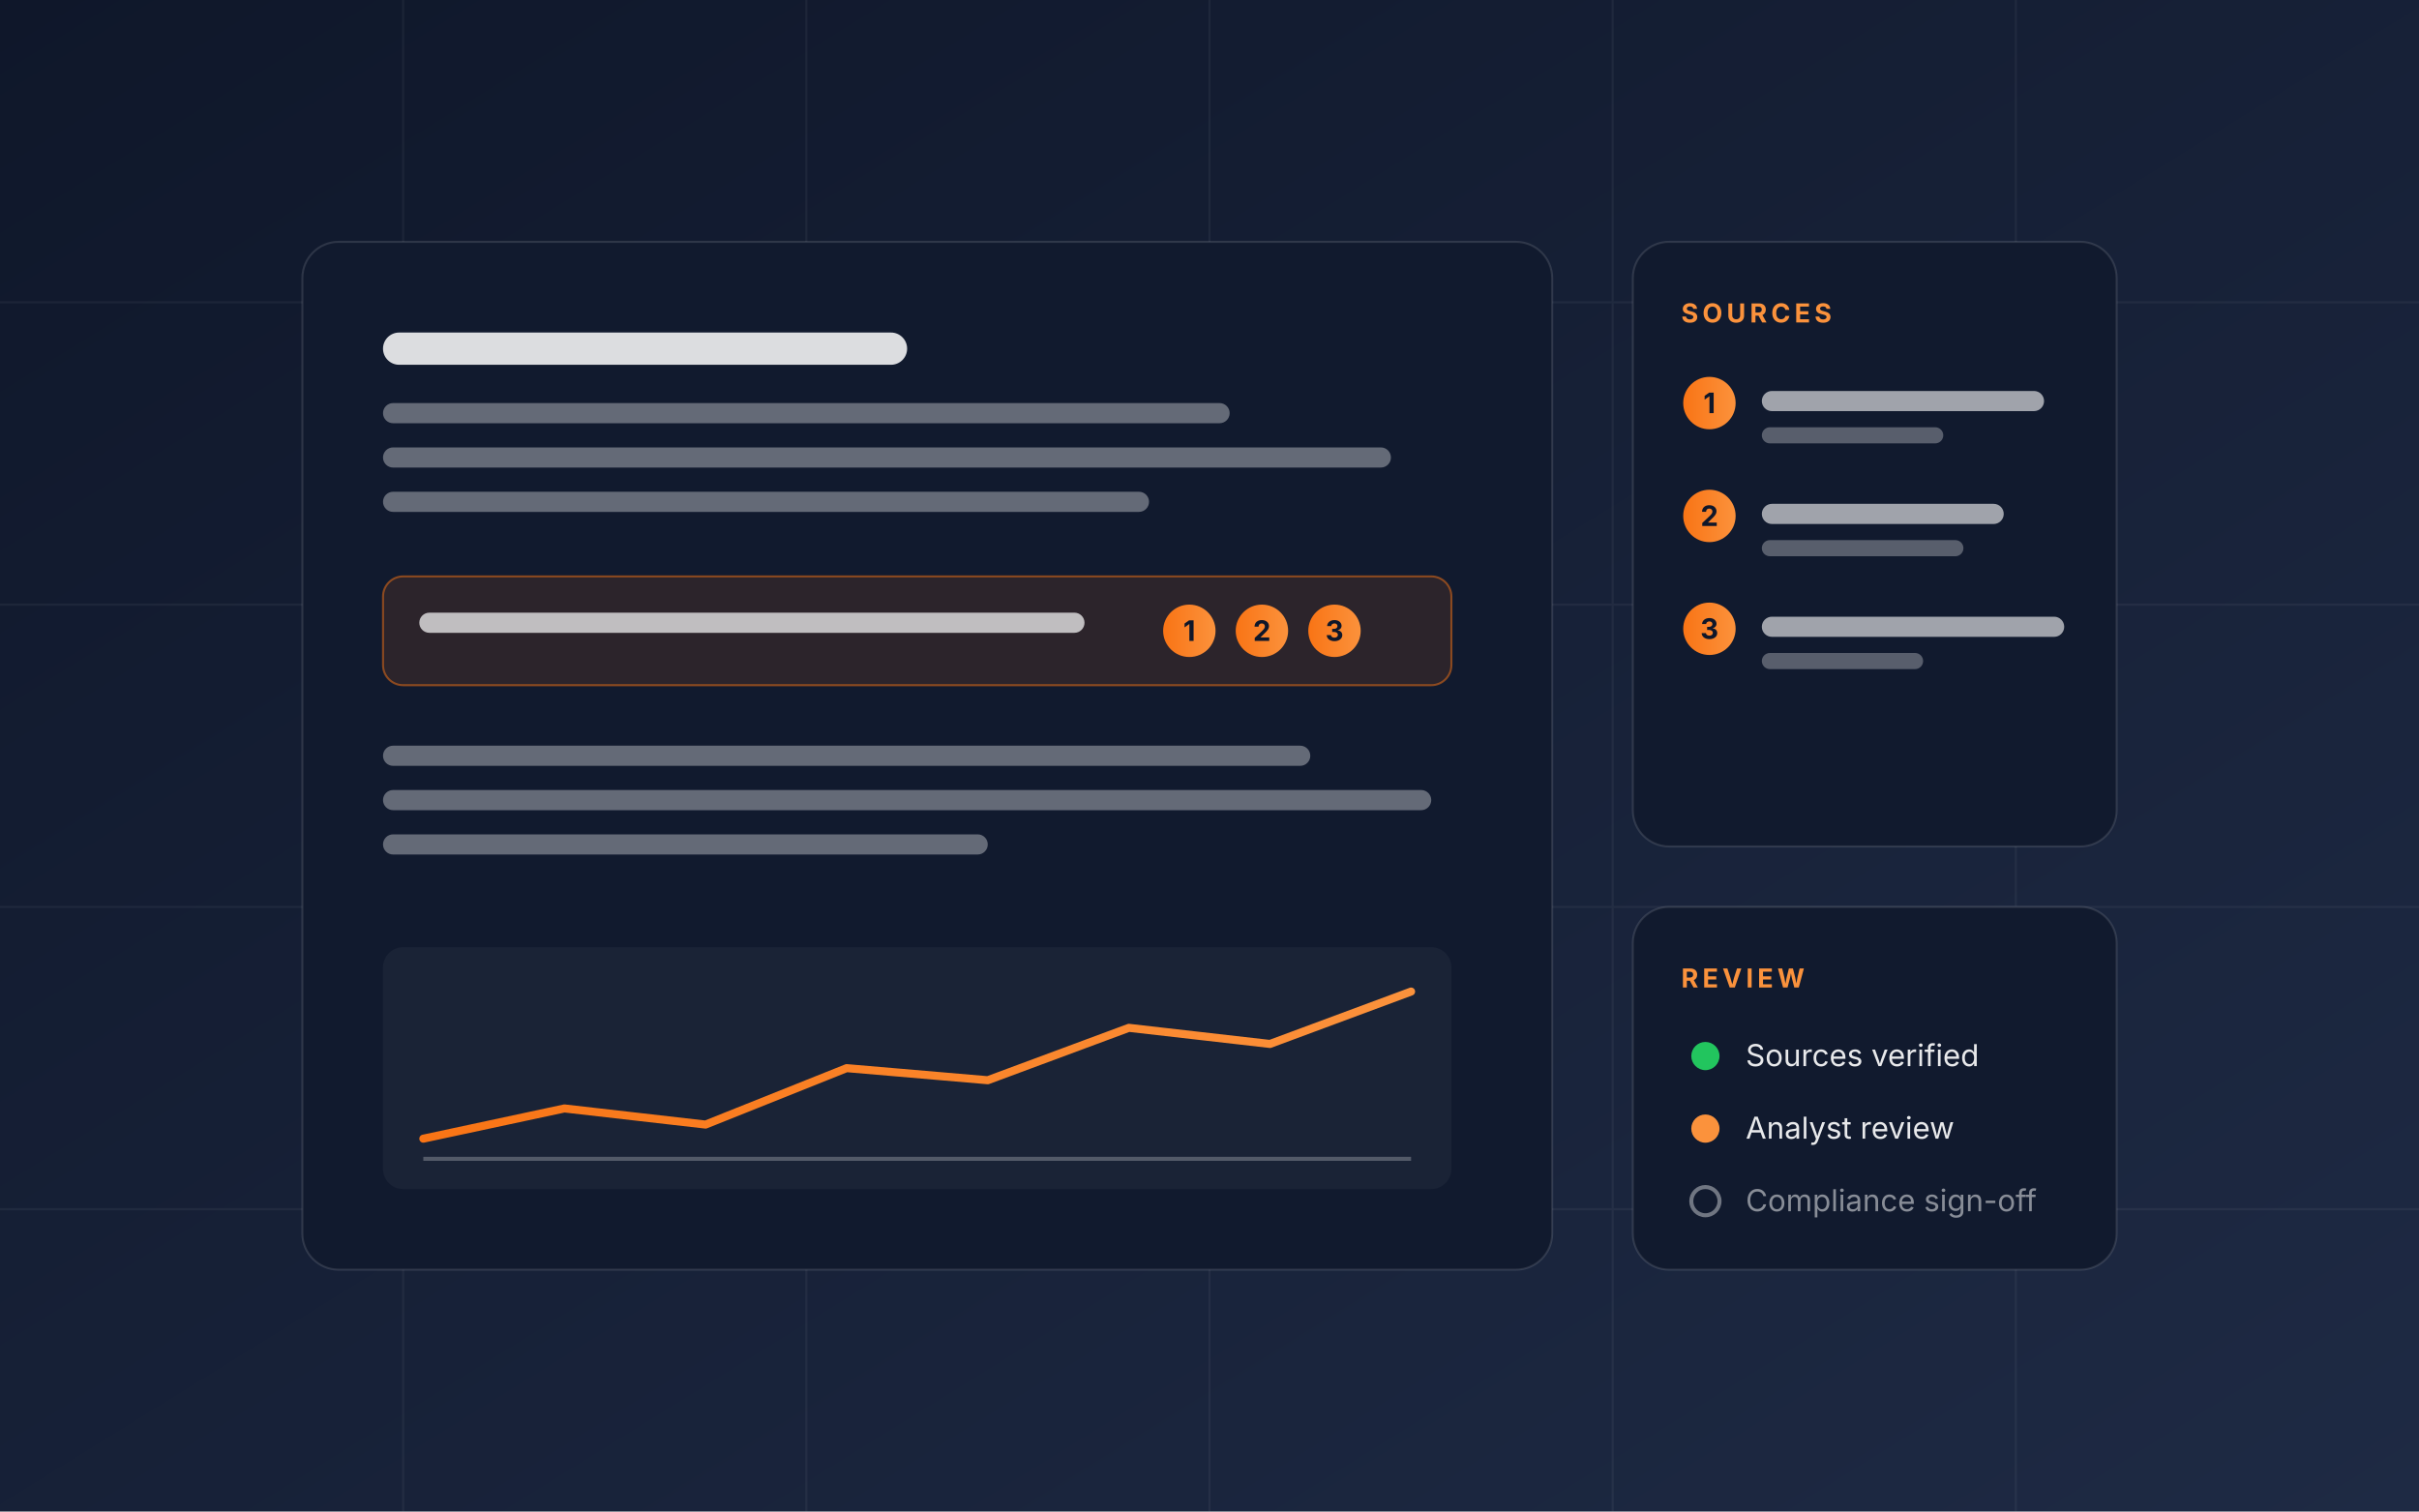
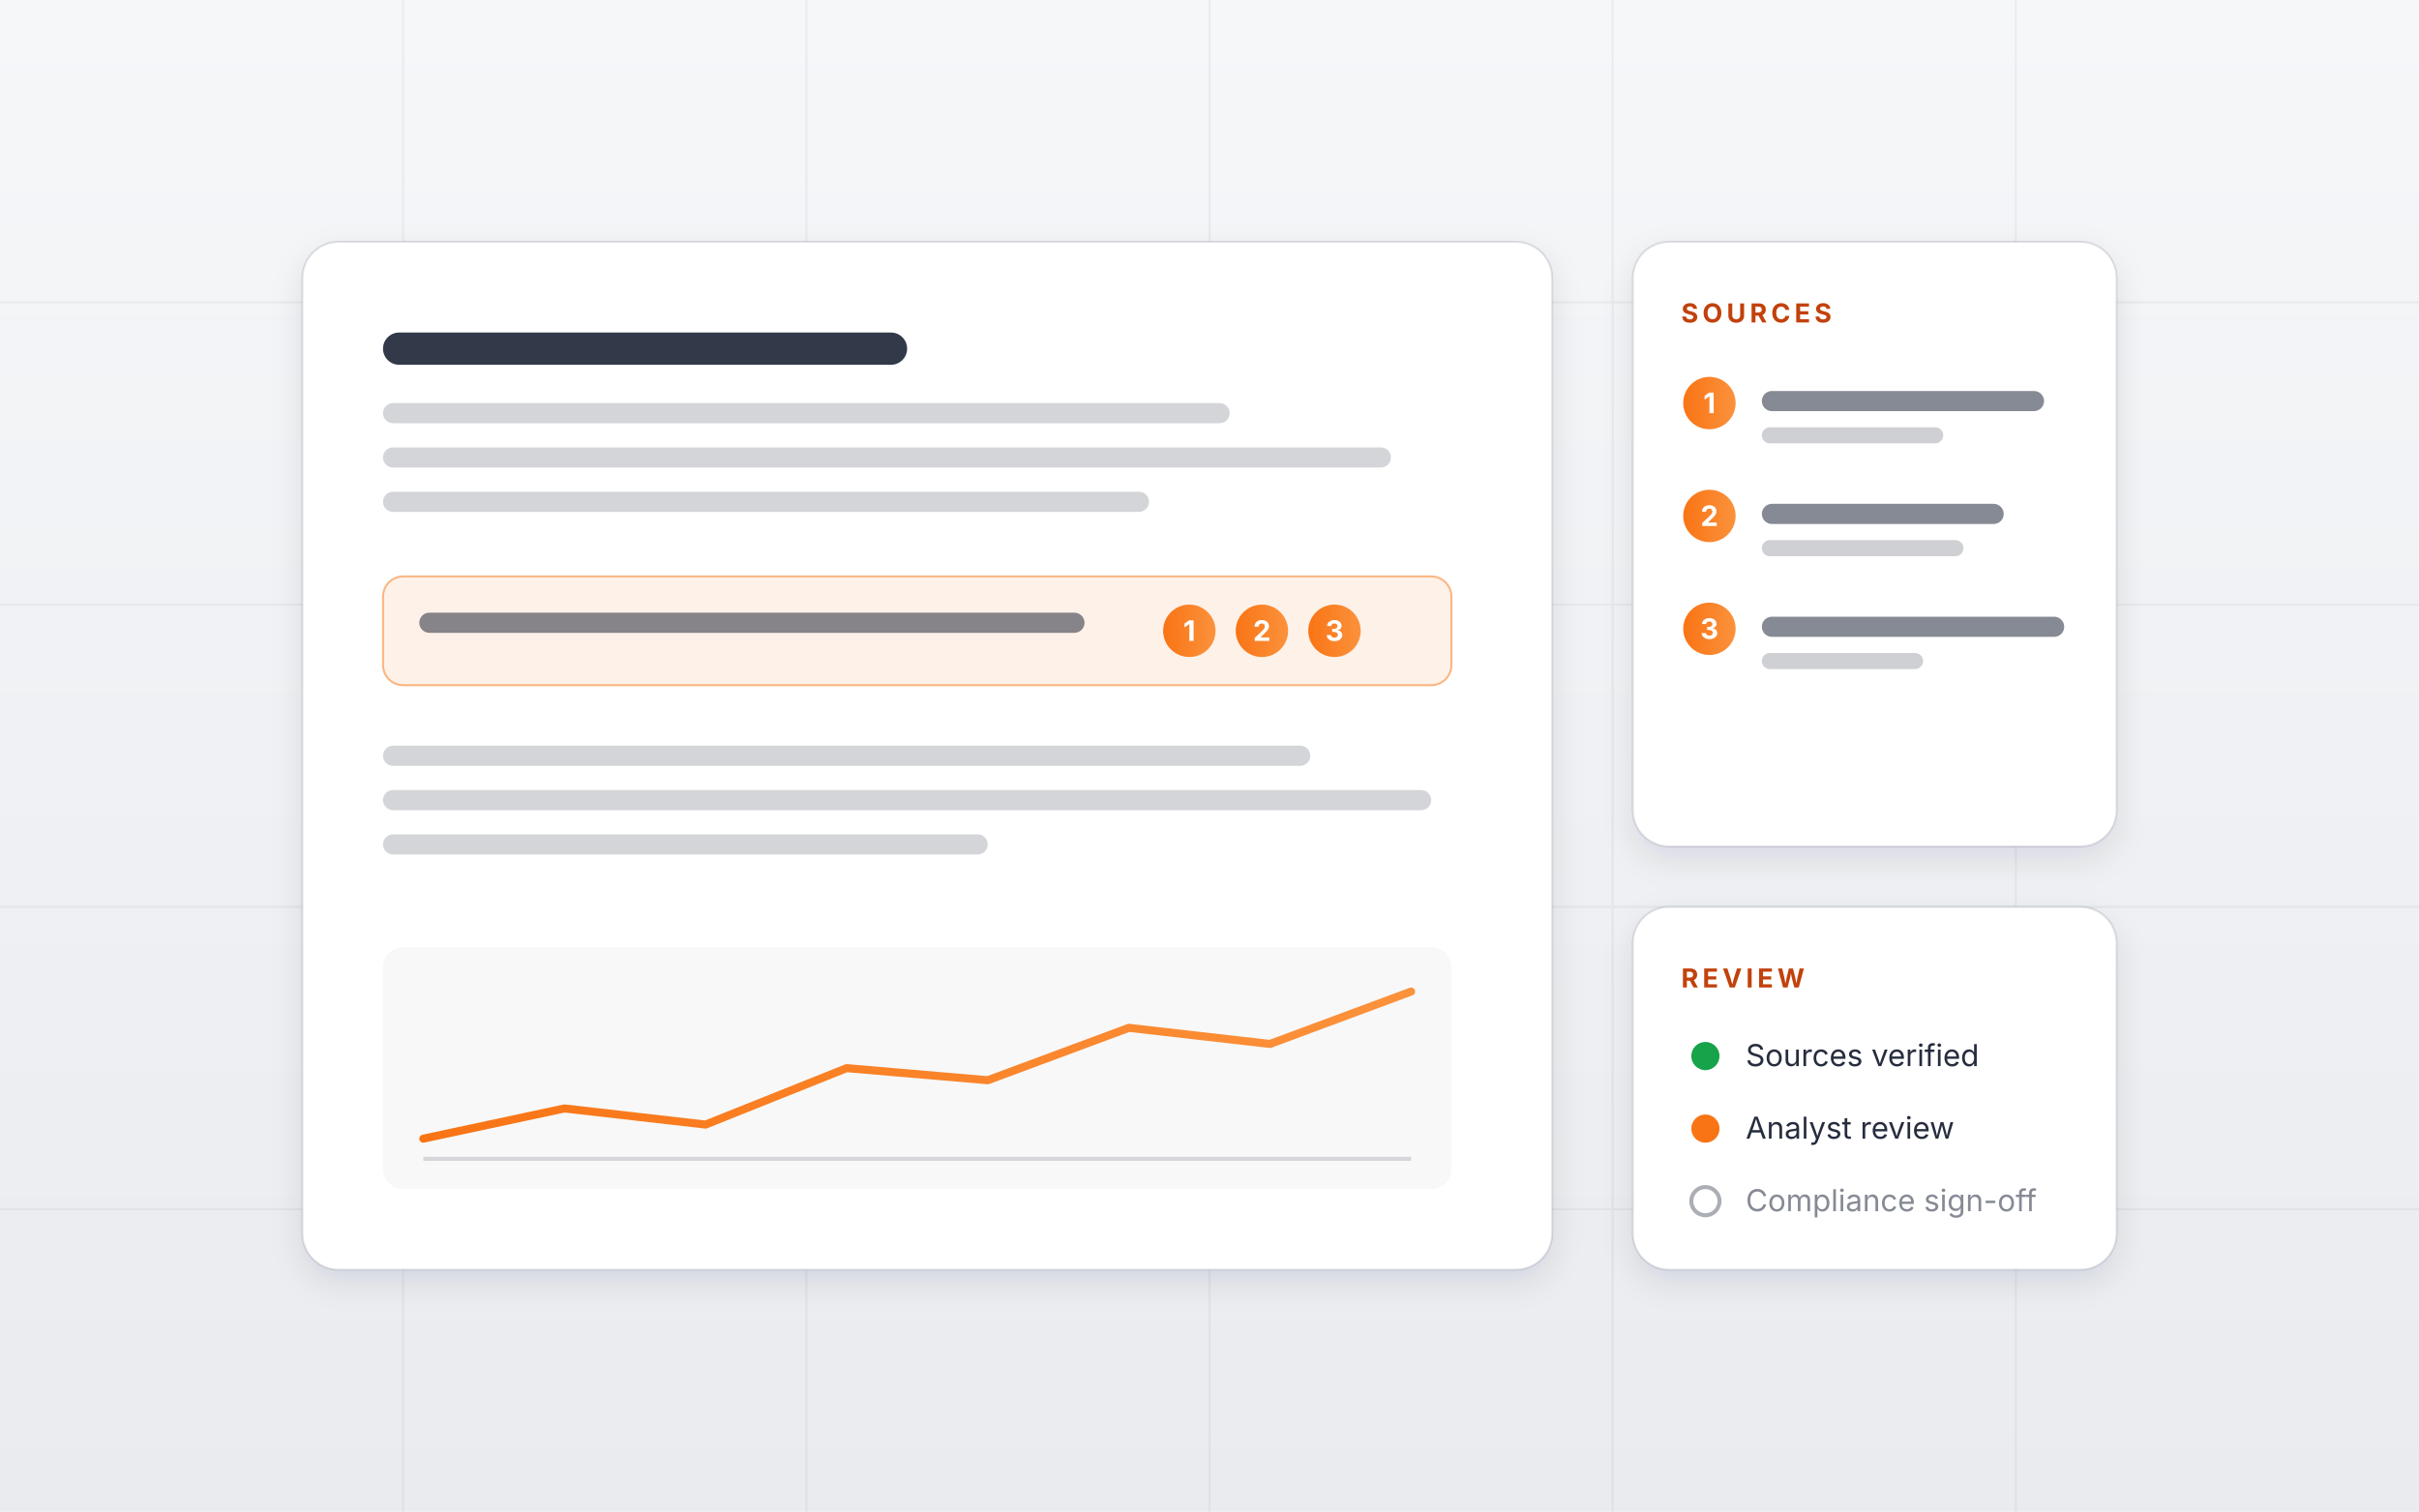
<svg xmlns="http://www.w3.org/2000/svg" viewBox="0 0 1200 750" width="1200" height="750" role="img" aria-labelledby="t">
  <defs>
-     <linearGradient id="bg" x1="0" y1="0" x2="1" y2="1">
-       <stop offset="0" stop-color="#0f172a" />
-       <stop offset="1" stop-color="#1e2a44" />
+     <linearGradient id="bg" x1="0" y1="0" x2="0" y2="1">
+       <stop offset="0" stop-color="#f6f7f9" />
+       <stop offset="1" stop-color="#e9ebef" />
    </linearGradient>
    <linearGradient id="acc" x1="0" y1="0" x2="1" y2="0">
      <stop offset="0" stop-color="#f97415" />
      <stop offset="1" stop-color="#fb923c" />
    </linearGradient>
+     <filter id="shadow" x="-10%" y="-10%" width="120%" height="130%">
+       <feDropShadow dx="0" dy="6" stdDeviation="8" flood-color="#0f172a" flood-opacity="0.10" />
+     </filter>
  </defs>
  <rect width="1200" height="750" fill="url(#bg)" />
-   <g stroke="#ffffff" stroke-opacity="0.05">
+   <g stroke="#0f172a" stroke-opacity="0.05">
    <path d="M0 150H1200M0 300H1200M0 450H1200M0 600H1200M200 0V750M400 0V750M600 0V750M800 0V750M1000 0V750" />
  </g>
-   <rect x="150" y="120" width="620" height="510" rx="18" fill="#111a2e" stroke="#ffffff" stroke-opacity="0.12" />
-   <rect x="190" y="165" width="260" height="16" rx="8" fill="#ffffff" fill-opacity="0.85" />
-   <rect x="190" y="200" width="420" height="10" rx="5" fill="#ffffff" fill-opacity="0.35" />
-   <rect x="190" y="222" width="500" height="10" rx="5" fill="#ffffff" fill-opacity="0.35" />
-   <rect x="190" y="244" width="380" height="10" rx="5" fill="#ffffff" fill-opacity="0.35" />
-   <rect x="190" y="286" width="530" height="54" rx="10" fill="#f97415" fill-opacity="0.12" stroke="#f97415" stroke-opacity="0.5" />
-   <rect x="208" y="304" width="330" height="10" rx="5" fill="#ffffff" fill-opacity="0.7" />
-   <g font-family="Inter, Arial, sans-serif" font-size="14" font-weight="700" fill="#0f172a">
+   <g filter="url(#shadow)">
+     <rect x="150" y="120" width="620" height="510" rx="18" fill="#ffffff" stroke="#0f172a" stroke-opacity="0.12" />
+     <rect x="810" y="120" width="240" height="300" rx="18" fill="#ffffff" stroke="#0f172a" stroke-opacity="0.12" />
+     <rect x="810" y="450" width="240" height="180" rx="18" fill="#ffffff" stroke="#0f172a" stroke-opacity="0.12" />
+   </g>
+   <rect x="190" y="165" width="260" height="16" rx="8" fill="#0f172a" fill-opacity="0.85" />
+   <rect x="190" y="200" width="420" height="10" rx="5" fill="#0f172a" fill-opacity="0.18" />
+   <rect x="190" y="222" width="500" height="10" rx="5" fill="#0f172a" fill-opacity="0.18" />
+   <rect x="190" y="244" width="380" height="10" rx="5" fill="#0f172a" fill-opacity="0.18" />
+   <rect x="190" y="286" width="530" height="54" rx="10" fill="#f97415" fill-opacity="0.10" stroke="#f97415" stroke-opacity="0.5" />
+   <rect x="208" y="304" width="330" height="10" rx="5" fill="#0f172a" fill-opacity="0.5" />
+   <g font-family="Inter, Arial, sans-serif" font-size="14" font-weight="700" fill="#ffffff">
    <circle cx="590" cy="313" r="13" fill="url(#acc)" />
    <text x="590" y="318" text-anchor="middle">1</text>
    <circle cx="626" cy="313" r="13" fill="url(#acc)" />
    <text x="626" y="318" text-anchor="middle">2</text>
    <circle cx="662" cy="313" r="13" fill="url(#acc)" />
    <text x="662" y="318" text-anchor="middle">3</text>
  </g>
-   <rect x="190" y="370" width="460" height="10" rx="5" fill="#ffffff" fill-opacity="0.35" />
-   <rect x="190" y="392" width="520" height="10" rx="5" fill="#ffffff" fill-opacity="0.35" />
-   <rect x="190" y="414" width="300" height="10" rx="5" fill="#ffffff" fill-opacity="0.35" />
+   <rect x="190" y="370" width="460" height="10" rx="5" fill="#0f172a" fill-opacity="0.18" />
+   <rect x="190" y="392" width="520" height="10" rx="5" fill="#0f172a" fill-opacity="0.18" />
+   <rect x="190" y="414" width="300" height="10" rx="5" fill="#0f172a" fill-opacity="0.18" />
  <g transform="translate(190 470)">
-     <rect x="0" y="0" width="530" height="120" rx="10" fill="#ffffff" fill-opacity="0.04" />
+     <rect x="0" y="0" width="530" height="120" rx="10" fill="#0f172a" fill-opacity="0.03" />
    <polyline points="20,95 90,80 160,88 230,60 300,66 370,40 440,48 510,22" fill="none" stroke="url(#acc)" stroke-width="4" stroke-linecap="round" stroke-linejoin="round" />
-     <g fill="#ffffff" fill-opacity="0.25">
-       <rect x="20" y="104" width="490" height="2" />
-     </g>
+     <rect x="20" y="104" width="490" height="2" fill="#0f172a" fill-opacity="0.15" />
  </g>
-   <rect x="810" y="120" width="240" height="300" rx="18" fill="#111a2e" stroke="#ffffff" stroke-opacity="0.12" />
-   <text x="834" y="160" font-family="Inter, Arial, sans-serif" font-size="13" font-weight="700" letter-spacing="2" fill="#fb923c">SOURCES</text>
-   <g font-family="Inter, Arial, sans-serif" font-size="14" font-weight="700" fill="#0f172a">
+   <text x="834" y="160" font-family="Inter, Arial, sans-serif" font-size="13" font-weight="700" letter-spacing="2" fill="#c2410c">SOURCES</text>
+   <g font-family="Inter, Arial, sans-serif" font-size="14" font-weight="700" fill="#ffffff">
    <circle cx="848" cy="200" r="13" fill="url(#acc)" />
    <text x="848" y="205" text-anchor="middle">1</text>
    <circle cx="848" cy="256" r="13" fill="url(#acc)" />
    <text x="848" y="261" text-anchor="middle">2</text>
    <circle cx="848" cy="312" r="13" fill="url(#acc)" />
    <text x="848" y="317" text-anchor="middle">3</text>
  </g>
-   <g fill="#ffffff" fill-opacity="0.6">
+   <g fill="#0f172a" fill-opacity="0.5">
    <rect x="874" y="194" width="140" height="10" rx="5" />
-     <rect x="874" y="212" width="90" height="8" rx="4" fill-opacity="0.3" />
+     <rect x="874" y="212" width="90" height="8" rx="4" fill-opacity="0.2" />
    <rect x="874" y="250" width="120" height="10" rx="5" />
-     <rect x="874" y="268" width="100" height="8" rx="4" fill-opacity="0.3" />
+     <rect x="874" y="268" width="100" height="8" rx="4" fill-opacity="0.2" />
    <rect x="874" y="306" width="150" height="10" rx="5" />
-     <rect x="874" y="324" width="80" height="8" rx="4" fill-opacity="0.3" />
+     <rect x="874" y="324" width="80" height="8" rx="4" fill-opacity="0.2" />
  </g>
-   <rect x="810" y="450" width="240" height="180" rx="18" fill="#111a2e" stroke="#ffffff" stroke-opacity="0.12" />
-   <text x="834" y="490" font-family="Inter, Arial, sans-serif" font-size="13" font-weight="700" letter-spacing="2" fill="#fb923c">REVIEW</text>
-   <g font-family="Inter, Arial, sans-serif" font-size="15" fill="#ffffff">
-     <circle cx="846" cy="524" r="7" fill="#22c55e" />
+   <text x="834" y="490" font-family="Inter, Arial, sans-serif" font-size="13" font-weight="700" letter-spacing="2" fill="#c2410c">REVIEW</text>
+   <g font-family="Inter, Arial, sans-serif" font-size="15" fill="#0f172a">
+     <circle cx="846" cy="524" r="7" fill="#16a34a" />
    <text x="866" y="529" fill-opacity="0.9">Sources verified</text>
-     <circle cx="846" cy="560" r="7" fill="#fb923c" />
+     <circle cx="846" cy="560" r="7" fill="#f97415" />
    <text x="866" y="565" fill-opacity="0.9">Analyst review</text>
-     <circle cx="846" cy="596" r="7" fill="none" stroke="#ffffff" stroke-opacity="0.4" stroke-width="2" />
+     <circle cx="846" cy="596" r="7" fill="none" stroke="#0f172a" stroke-opacity="0.35" stroke-width="2" />
    <text x="866" y="601" fill-opacity="0.5">Compliance sign-off</text>
  </g>
</svg>
